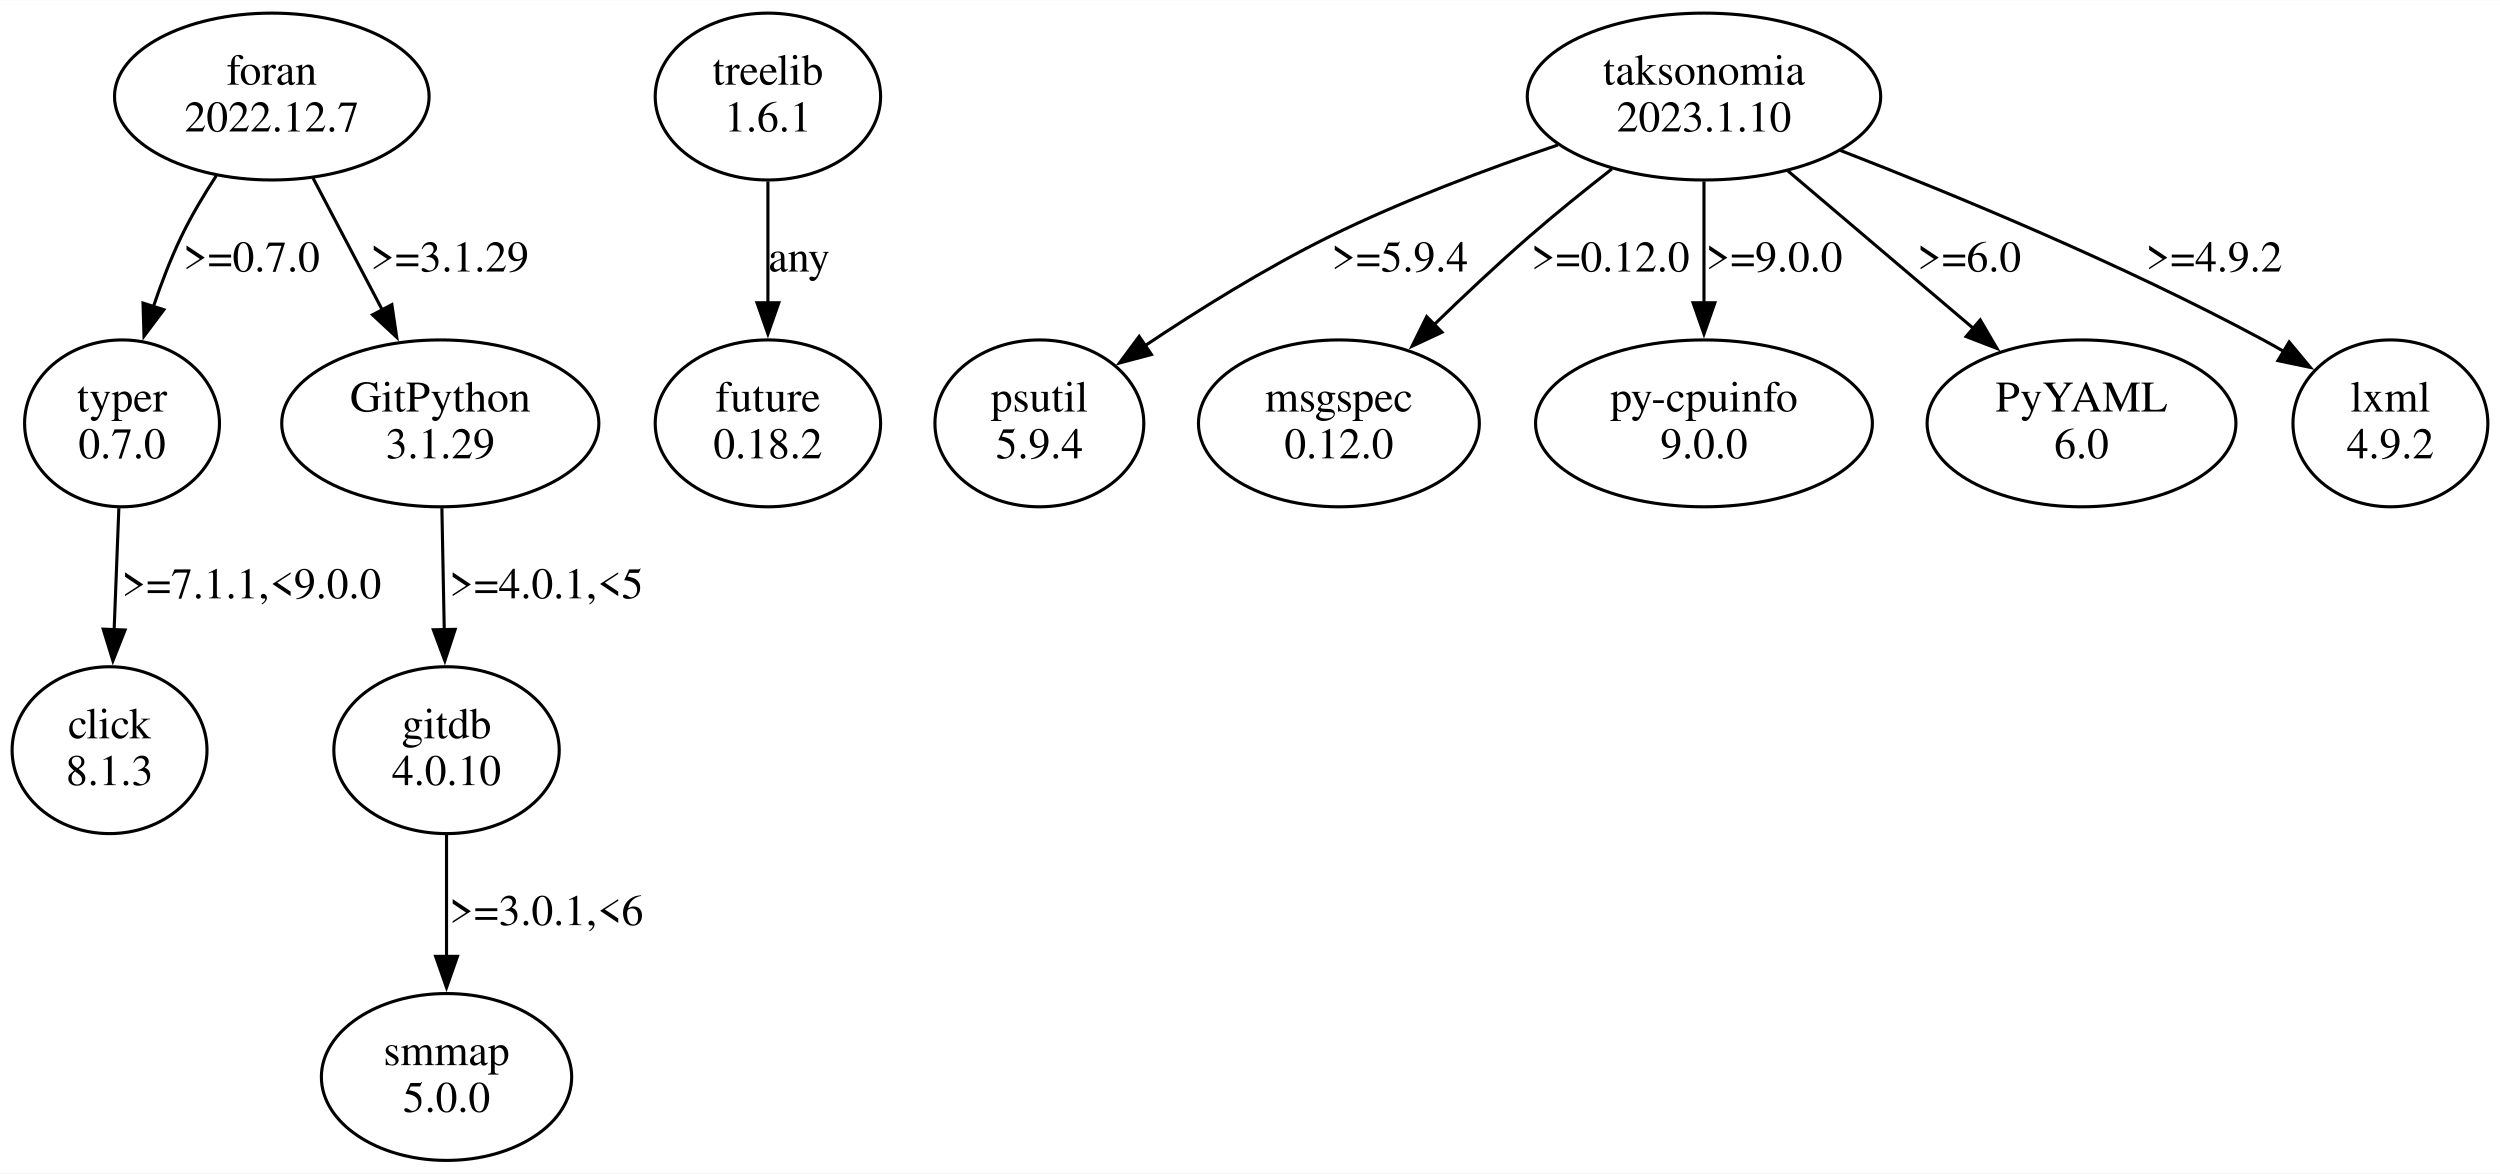
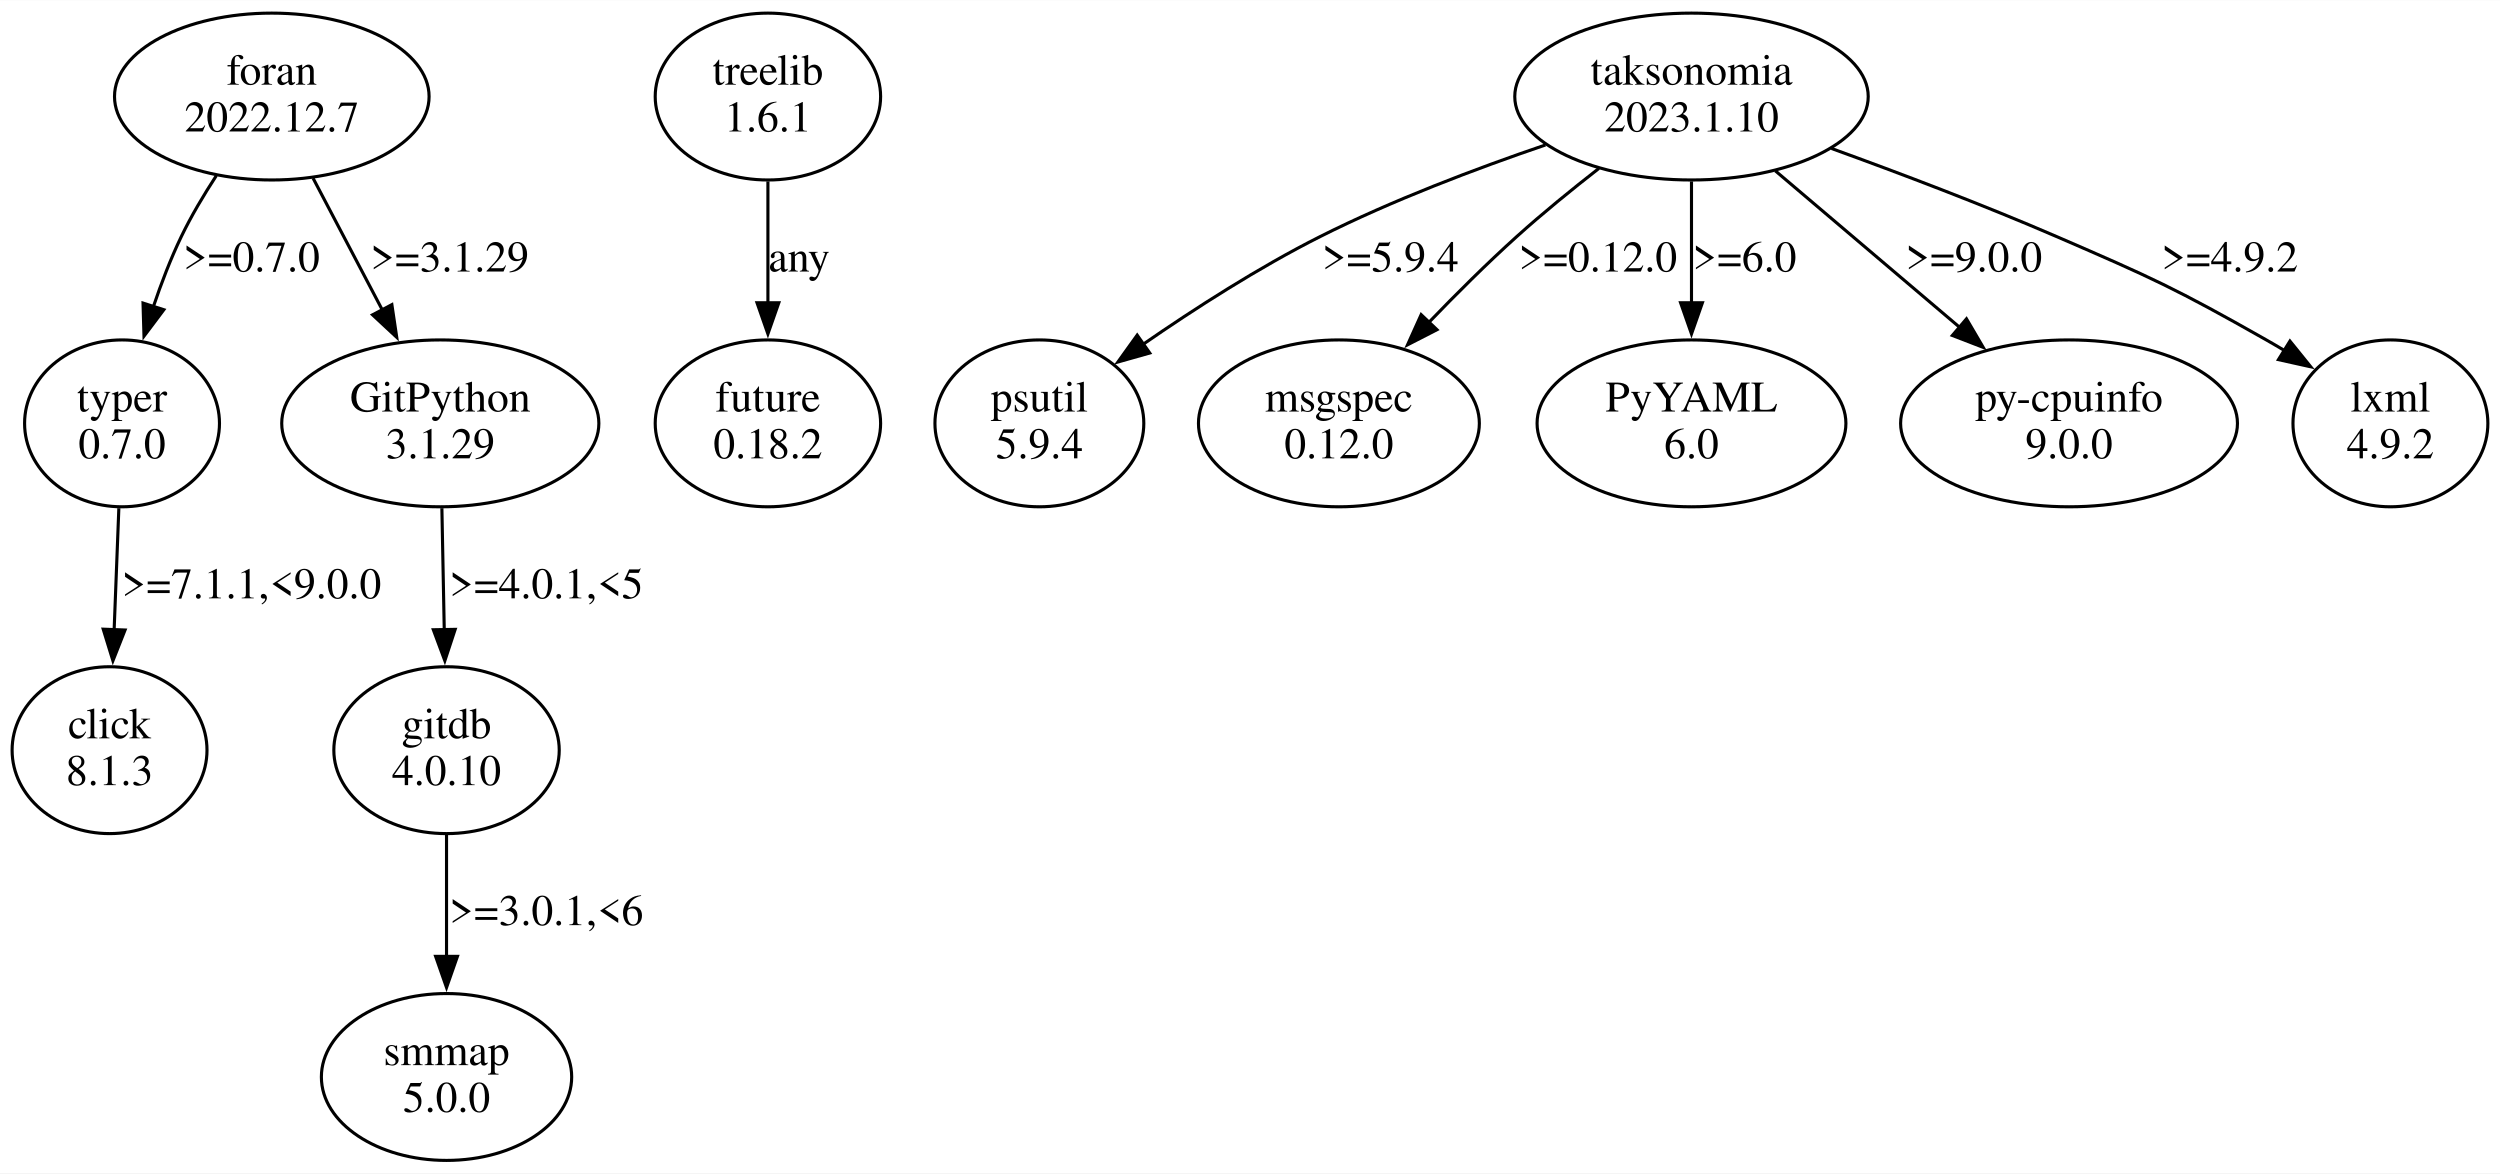
<svg xmlns="http://www.w3.org/2000/svg" width="801pt" height="376pt" viewBox="0.00 0.00 801.23 375.96">
  <g id="graph0" class="graph" transform="scale(1 1) rotate(0) translate(4 371.96)">
    <polygon fill="white" stroke="none" points="-4,4 -4,-371.96 797.23,-371.96 797.23,4 -4,4" />
    <g id="node1" class="node">
      <ellipse fill="none" stroke="black" cx="35.11" cy="-236.35" rx="31.23" ry="26.74" />
      <text text-anchor="middle" x="35.11" y="-240.15" font-family="Times,serif" font-size="14.00">typer</text>
      <text text-anchor="middle" x="35.11" y="-225.15" font-family="Times,serif" font-size="14.00">0.7.0</text>
    </g>
    <g id="node2" class="node">
      <ellipse fill="none" stroke="black" cx="31.11" cy="-131.61" rx="31.23" ry="26.74" />
      <text text-anchor="middle" x="31.11" y="-135.41" font-family="Times,serif" font-size="14.00">click</text>
      <text text-anchor="middle" x="31.11" y="-120.41" font-family="Times,serif" font-size="14.00">8.1.3</text>
    </g>
    <g id="edge1" class="edge">
      <path fill="none" stroke="black" d="M34.09,-209.16C33.63,-197.32 33.08,-183.12 32.58,-170.18" />
      <polygon fill="black" stroke="black" points="36.08,-170.12 32.19,-160.27 29.08,-170.39 36.08,-170.12" />
      <text text-anchor="middle" x="76.61" y="-180.28" font-family="Times,serif" font-size="14.00">&gt;=7.1.1,&lt;9.0.0</text>
    </g>
    <g id="node3" class="node">
      <ellipse fill="none" stroke="black" cx="242.11" cy="-341.09" rx="36.12" ry="26.74" />
      <text text-anchor="middle" x="242.11" y="-344.89" font-family="Times,serif" font-size="14.00">treelib</text>
      <text text-anchor="middle" x="242.11" y="-329.89" font-family="Times,serif" font-size="14.00">1.6.1</text>
    </g>
    <g id="node4" class="node">
      <ellipse fill="none" stroke="black" cx="242.11" cy="-236.35" rx="36.12" ry="26.74" />
      <text text-anchor="middle" x="242.11" y="-240.15" font-family="Times,serif" font-size="14.00">future</text>
      <text text-anchor="middle" x="242.11" y="-225.15" font-family="Times,serif" font-size="14.00">0.18.2</text>
    </g>
    <g id="edge2" class="edge">
      <path fill="none" stroke="black" d="M242.11,-313.9C242.11,-302.06 242.11,-287.86 242.11,-274.92" />
      <polygon fill="black" stroke="black" points="245.61,-275.01 242.11,-265.01 238.61,-275.01 245.61,-275.01" />
      <text text-anchor="middle" x="252.11" y="-285.02" font-family="Times,serif" font-size="14.00">any</text>
    </g>
    <g id="node5" class="node">
-       <ellipse fill="none" stroke="black" cx="542.11" cy="-341.09" rx="56.64" ry="26.74" />
-       <text text-anchor="middle" x="542.11" y="-344.89" font-family="Times,serif" font-size="14.00">taksonomia</text>
-       <text text-anchor="middle" x="542.11" y="-329.89" font-family="Times,serif" font-size="14.00">2023.1.10</text>
+       <ellipse fill="none" stroke="black" cx="538.11" cy="-341.09" rx="56.64" ry="26.74" />
+       <text text-anchor="middle" x="538.11" y="-344.89" font-family="Times,serif" font-size="14.00">taksonomia</text>
+       <text text-anchor="middle" x="538.11" y="-329.89" font-family="Times,serif" font-size="14.00">2023.1.10</text>
    </g>
    <g id="node6" class="node">
      <ellipse fill="none" stroke="black" cx="329.11" cy="-236.35" rx="33.47" ry="26.74" />
      <text text-anchor="middle" x="329.11" y="-240.15" font-family="Times,serif" font-size="14.00">psutil</text>
      <text text-anchor="middle" x="329.11" y="-225.15" font-family="Times,serif" font-size="14.00">5.9.4</text>
    </g>
    <g id="edge3" class="edge">
-       <path fill="none" stroke="black" d="M495.28,-325.57C472.7,-317.92 445.5,-307.73 422.11,-296.22 401.57,-286.11 379.89,-272.57 362.63,-261.02" />
-       <polygon fill="black" stroke="black" points="365.02,-258.42 354.78,-255.7 361.09,-264.21 365.02,-258.42" />
-       <text text-anchor="middle" x="444.61" y="-285.02" font-family="Times,serif" font-size="14.00">&gt;=5.9.4</text>
+       <path fill="none" stroke="black" d="M491.31,-325.58C468.96,-317.96 442.13,-307.8 419.11,-296.22 399.45,-286.33 378.82,-273.07 362.27,-261.63" />
+       <polygon fill="black" stroke="black" points="364.48,-258.9 354.28,-256.02 360.46,-264.63 364.48,-258.9" />
+       <text text-anchor="middle" x="441.61" y="-285.02" font-family="Times,serif" font-size="14.00">&gt;=5.9.4</text>
    </g>
    <g id="node7" class="node">
      <ellipse fill="none" stroke="black" cx="425.11" cy="-236.35" rx="45.01" ry="26.74" />
      <text text-anchor="middle" x="425.11" y="-240.15" font-family="Times,serif" font-size="14.00">msgspec</text>
      <text text-anchor="middle" x="425.11" y="-225.15" font-family="Times,serif" font-size="14.00">0.12.0</text>
    </g>
    <g id="edge4" class="edge">
-       <path fill="none" stroke="black" d="M512.59,-317.88C503.91,-311.11 494.5,-303.52 486.11,-296.22 475.89,-287.33 465.14,-277.22 455.55,-267.92" />
-       <polygon fill="black" stroke="black" points="458.15,-265.56 448.55,-261.07 453.25,-270.56 458.15,-265.56" />
-       <text text-anchor="middle" x="512.11" y="-285.02" font-family="Times,serif" font-size="14.00">&gt;=0.12.0</text>
+       <path fill="none" stroke="black" d="M508.43,-318.06C499.75,-311.29 490.37,-303.66 482.11,-296.22 472.56,-287.62 462.65,-277.76 453.83,-268.6" />
+       <polygon fill="black" stroke="black" points="456.54,-266.37 447.11,-261.53 451.47,-271.19 456.54,-266.37" />
+       <text text-anchor="middle" x="508.11" y="-285.02" font-family="Times,serif" font-size="14.00">&gt;=0.12.0</text>
    </g>
    <g id="node8" class="node">
-       <ellipse fill="none" stroke="black" cx="542.11" cy="-236.35" rx="53.98" ry="26.74" />
-       <text text-anchor="middle" x="542.11" y="-240.15" font-family="Times,serif" font-size="14.00">py-cpuinfo</text>
-       <text text-anchor="middle" x="542.11" y="-225.15" font-family="Times,serif" font-size="14.00">9.0.0</text>
+       <ellipse fill="none" stroke="black" cx="538.11" cy="-236.35" rx="49.49" ry="26.74" />
+       <text text-anchor="middle" x="538.11" y="-240.15" font-family="Times,serif" font-size="14.00">PyYAML</text>
+       <text text-anchor="middle" x="538.11" y="-225.15" font-family="Times,serif" font-size="14.00">6.0</text>
    </g>
    <g id="edge5" class="edge">
-       <path fill="none" stroke="black" d="M542.11,-313.9C542.11,-302.06 542.11,-287.86 542.11,-274.92" />
-       <polygon fill="black" stroke="black" points="545.61,-275.01 542.11,-265.01 538.61,-275.01 545.61,-275.01" />
-       <text text-anchor="middle" x="564.61" y="-285.02" font-family="Times,serif" font-size="14.00">&gt;=9.0.0</text>
+       <path fill="none" stroke="black" d="M538.11,-313.9C538.11,-302.06 538.11,-287.86 538.11,-274.92" />
+       <polygon fill="black" stroke="black" points="541.61,-275.01 538.11,-265.01 534.61,-275.01 541.61,-275.01" />
+       <text text-anchor="middle" x="555.11" y="-285.02" font-family="Times,serif" font-size="14.00">&gt;=6.0</text>
    </g>
    <g id="node9" class="node">
-       <ellipse fill="none" stroke="black" cx="663.11" cy="-236.35" rx="49.49" ry="26.74" />
-       <text text-anchor="middle" x="663.11" y="-240.15" font-family="Times,serif" font-size="14.00">PyYAML</text>
-       <text text-anchor="middle" x="663.11" y="-225.15" font-family="Times,serif" font-size="14.00">6.0</text>
+       <ellipse fill="none" stroke="black" cx="659.11" cy="-236.35" rx="53.98" ry="26.74" />
+       <text text-anchor="middle" x="659.11" y="-240.15" font-family="Times,serif" font-size="14.00">py-cpuinfo</text>
+       <text text-anchor="middle" x="659.11" y="-225.15" font-family="Times,serif" font-size="14.00">9.0.0</text>
    </g>
    <g id="edge6" class="edge">
-       <path fill="none" stroke="black" d="M568.97,-317.29C586.52,-302.39 609.61,-282.78 628.53,-266.72" />
-       <polygon fill="black" stroke="black" points="630.65,-269.5 636.01,-260.36 626.12,-264.17 630.65,-269.5" />
-       <text text-anchor="middle" x="627.11" y="-285.02" font-family="Times,serif" font-size="14.00">&gt;=6.0</text>
+       <path fill="none" stroke="black" d="M564.97,-317.29C582.4,-302.49 605.29,-283.05 624.14,-267.05" />
+       <polygon fill="black" stroke="black" points="626.24,-269.85 631.6,-260.71 621.71,-264.52 626.24,-269.85" />
+       <text text-anchor="middle" x="628.61" y="-285.02" font-family="Times,serif" font-size="14.00">&gt;=9.0.0</text>
    </g>
    <g id="node10" class="node">
      <ellipse fill="none" stroke="black" cx="762.11" cy="-236.35" rx="31.23" ry="26.74" />
      <text text-anchor="middle" x="762.11" y="-240.15" font-family="Times,serif" font-size="14.00">lxml</text>
      <text text-anchor="middle" x="762.11" y="-225.15" font-family="Times,serif" font-size="14.00">4.9.2</text>
    </g>
    <g id="edge7" class="edge">
-       <path fill="none" stroke="black" d="M585.79,-323.83C622.66,-309.52 676.44,-287.26 721.11,-263.22 723.34,-262.02 725.61,-260.75 727.88,-259.43" />
-       <polygon fill="black" stroke="black" points="729.66,-262.44 736.43,-254.29 726.06,-256.45 729.66,-262.44" />
-       <text text-anchor="middle" x="705.61" y="-285.02" font-family="Times,serif" font-size="14.00">&gt;=4.9.2</text>
+       <path fill="none" stroke="black" d="M582.97,-324.45C604.92,-316.5 631.62,-306.38 655.11,-296.22 685.58,-283.04 693.24,-279.59 722.11,-263.22 724.22,-262.03 726.36,-260.77 728.51,-259.48" />
+       <polygon fill="black" stroke="black" points="729.91,-262.72 736.57,-254.48 726.22,-256.78 729.91,-262.72" />
+       <text text-anchor="middle" x="710.61" y="-285.02" font-family="Times,serif" font-size="14.00">&gt;=4.9.2</text>
    </g>
    <g id="node11" class="node">
      <ellipse fill="none" stroke="black" cx="83.11" cy="-341.09" rx="50.41" ry="26.74" />
      <text text-anchor="middle" x="83.11" y="-344.89" font-family="Times,serif" font-size="14.00">foran</text>
      <text text-anchor="middle" x="83.11" y="-329.89" font-family="Times,serif" font-size="14.00">2022.12.7</text>
    </g>
    <g id="edge8" class="edge">
      <path fill="none" stroke="black" d="M65.33,-315.73C61.3,-309.56 57.28,-302.8 54.11,-296.22 50.7,-289.13 47.69,-281.28 45.13,-273.68" />
      <polygon fill="black" stroke="black" points="48.51,-272.77 42.15,-264.3 41.84,-274.89 48.51,-272.77" />
      <text text-anchor="middle" x="76.61" y="-285.02" font-family="Times,serif" font-size="14.00">&gt;=0.7.0</text>
    </g>
    <g id="node12" class="node">
      <ellipse fill="none" stroke="black" cx="137.11" cy="-236.35" rx="50.82" ry="26.74" />
      <text text-anchor="middle" x="137.11" y="-240.15" font-family="Times,serif" font-size="14.00">GitPython</text>
      <text text-anchor="middle" x="137.11" y="-225.15" font-family="Times,serif" font-size="14.00">3.1.29</text>
    </g>
    <g id="edge9" class="edge">
      <path fill="none" stroke="black" d="M96.32,-314.96C103.06,-302.15 111.35,-286.36 118.7,-272.37" />
      <polygon fill="black" stroke="black" points="121.59,-274.4 123.15,-263.92 115.4,-271.14 121.59,-274.4" />
      <text text-anchor="middle" x="140.11" y="-285.02" font-family="Times,serif" font-size="14.00">&gt;=3.1.29</text>
    </g>
    <g id="node13" class="node">
      <ellipse fill="none" stroke="black" cx="139.11" cy="-131.61" rx="36.12" ry="26.74" />
      <text text-anchor="middle" x="139.11" y="-135.41" font-family="Times,serif" font-size="14.00">gitdb</text>
      <text text-anchor="middle" x="139.11" y="-120.41" font-family="Times,serif" font-size="14.00">4.0.10</text>
    </g>
    <g id="edge10" class="edge">
      <path fill="none" stroke="black" d="M137.62,-209.16C137.85,-197.32 138.13,-183.12 138.38,-170.18" />
      <polygon fill="black" stroke="black" points="141.88,-170.33 138.57,-160.27 134.88,-170.2 141.88,-170.33" />
      <text text-anchor="middle" x="171.11" y="-180.28" font-family="Times,serif" font-size="14.00">&gt;=4.0.1,&lt;5</text>
    </g>
    <g id="node14" class="node">
      <ellipse fill="none" stroke="black" cx="139.11" cy="-26.87" rx="40.11" ry="26.74" />
      <text text-anchor="middle" x="139.11" y="-30.67" font-family="Times,serif" font-size="14.00">smmap</text>
      <text text-anchor="middle" x="139.11" y="-15.67" font-family="Times,serif" font-size="14.00">5.0.0</text>
    </g>
    <g id="edge11" class="edge">
      <path fill="none" stroke="black" d="M139.11,-104.42C139.11,-92.58 139.11,-78.38 139.11,-65.44" />
      <polygon fill="black" stroke="black" points="142.61,-65.53 139.11,-55.53 135.61,-65.53 142.61,-65.53" />
      <text text-anchor="middle" x="171.11" y="-75.54" font-family="Times,serif" font-size="14.00">&gt;=3.0.1,&lt;6</text>
    </g>
  </g>
</svg>
